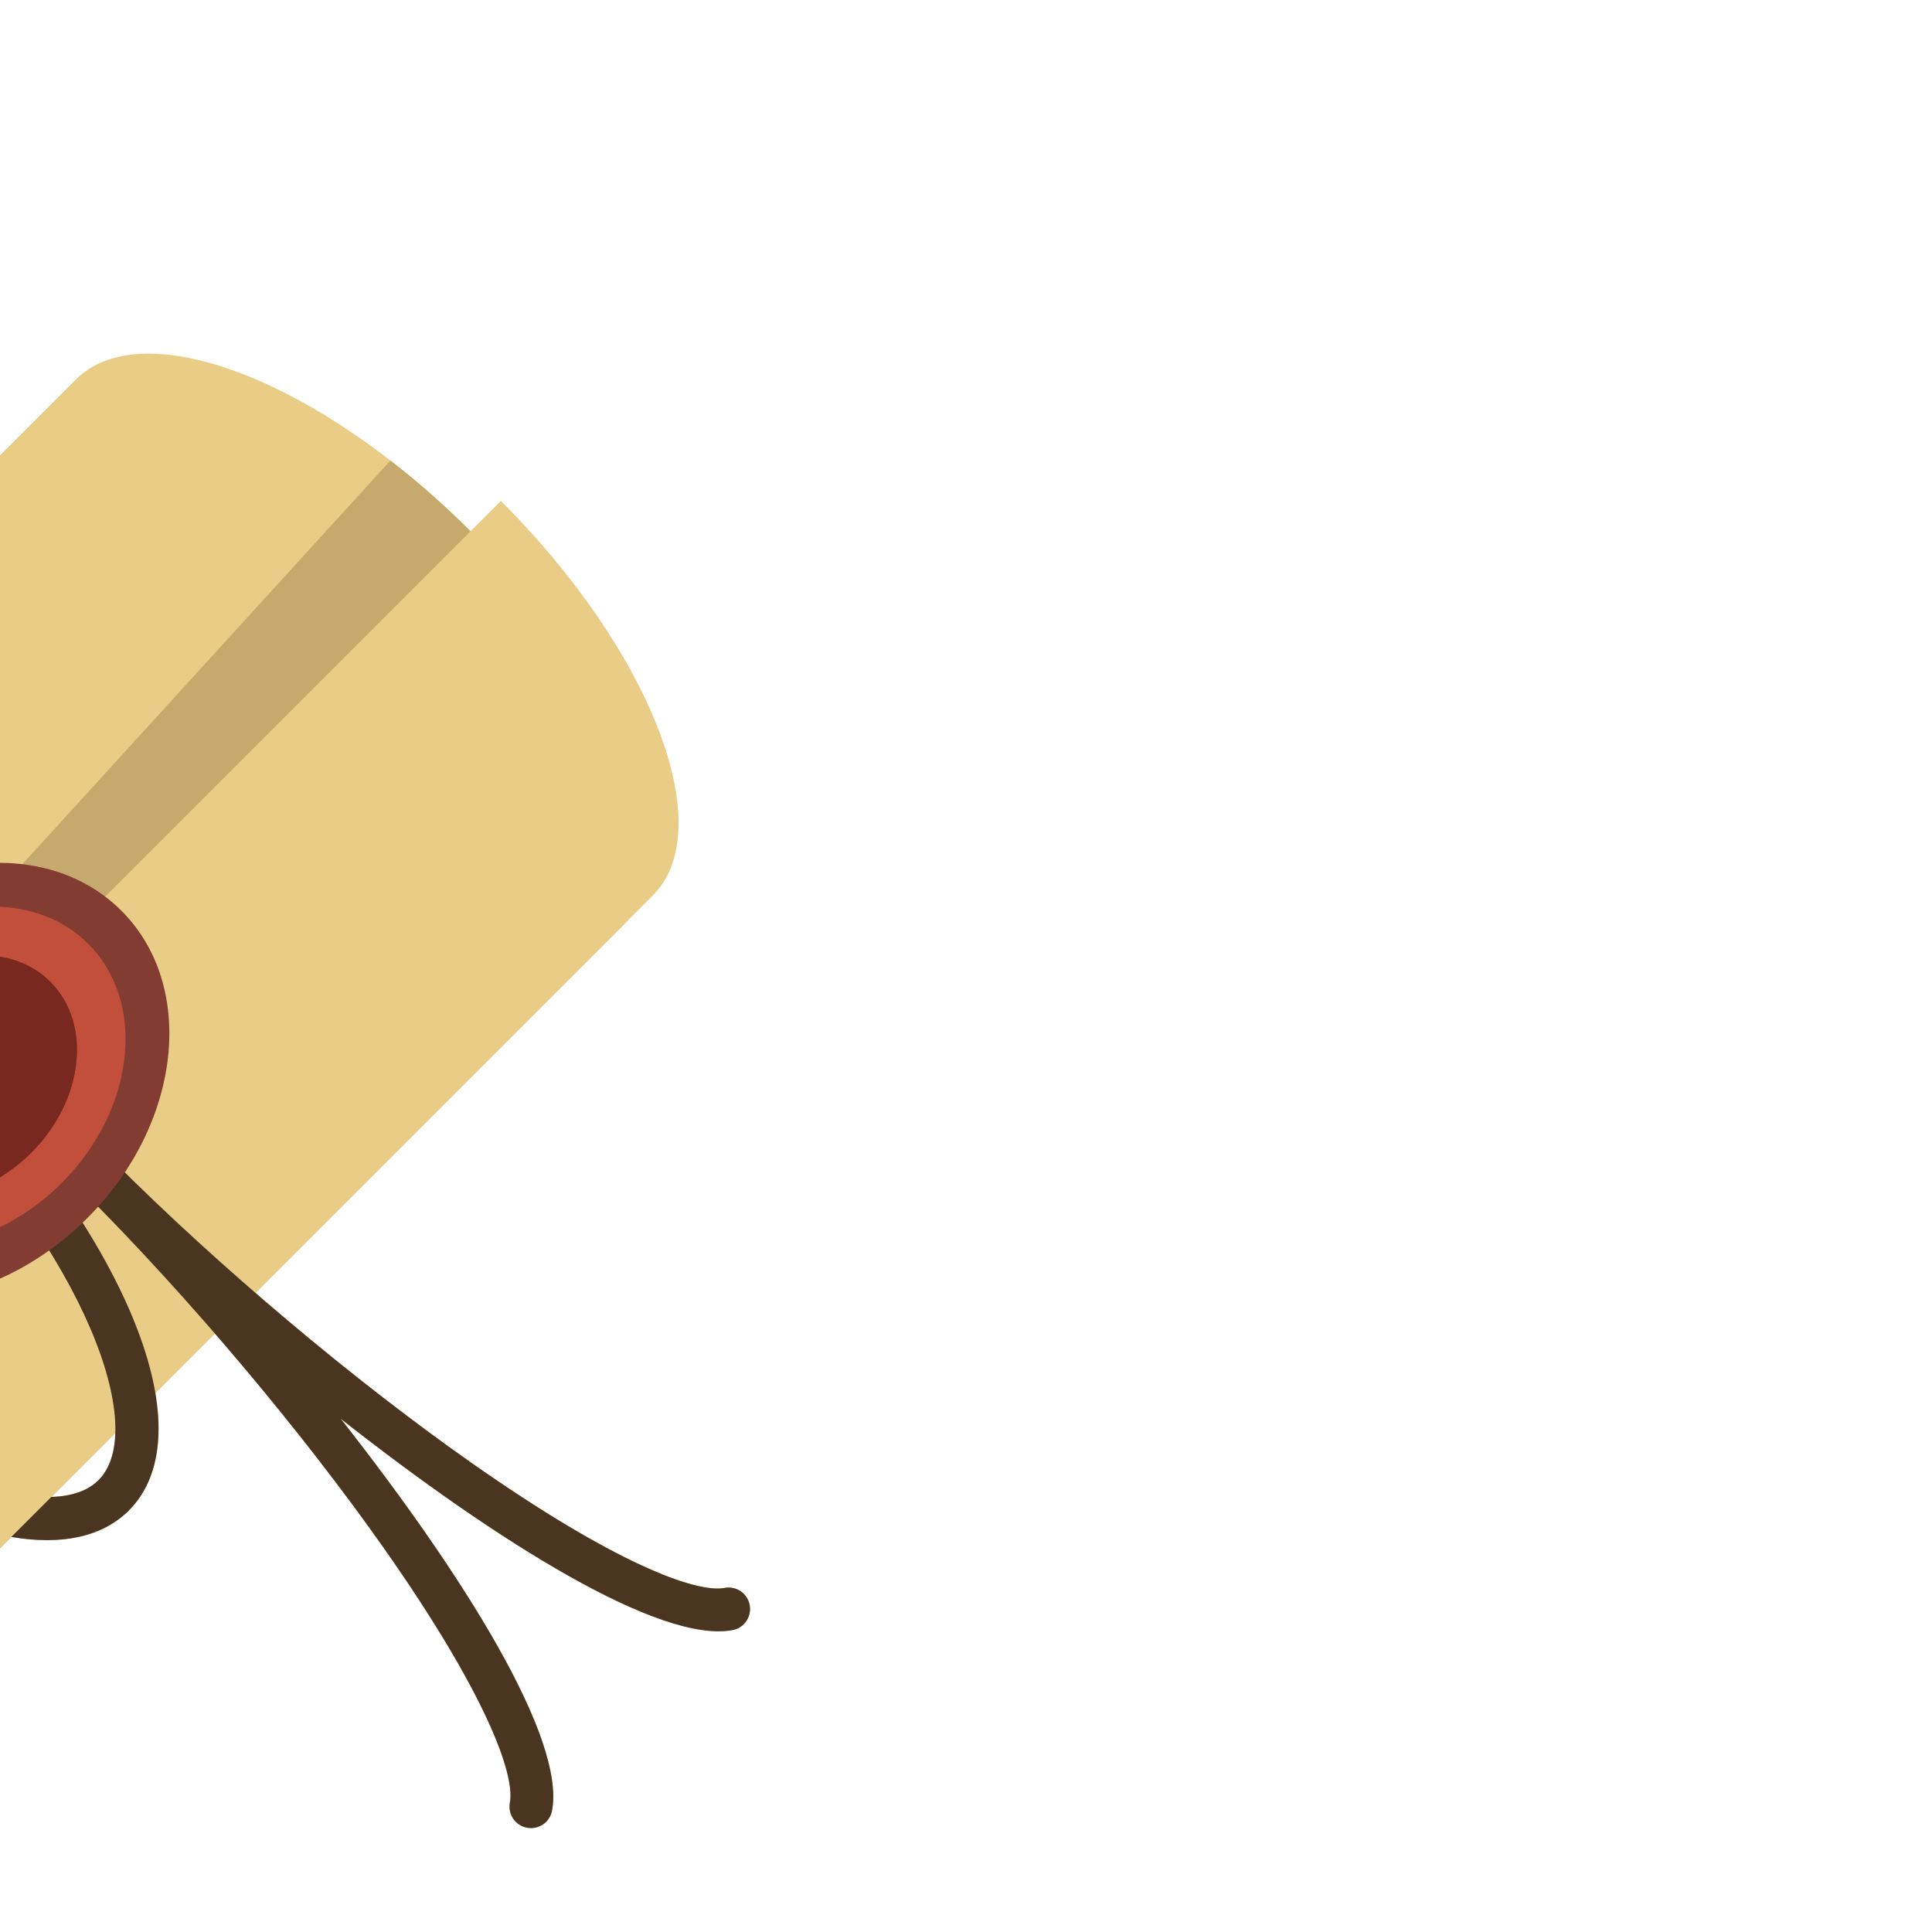
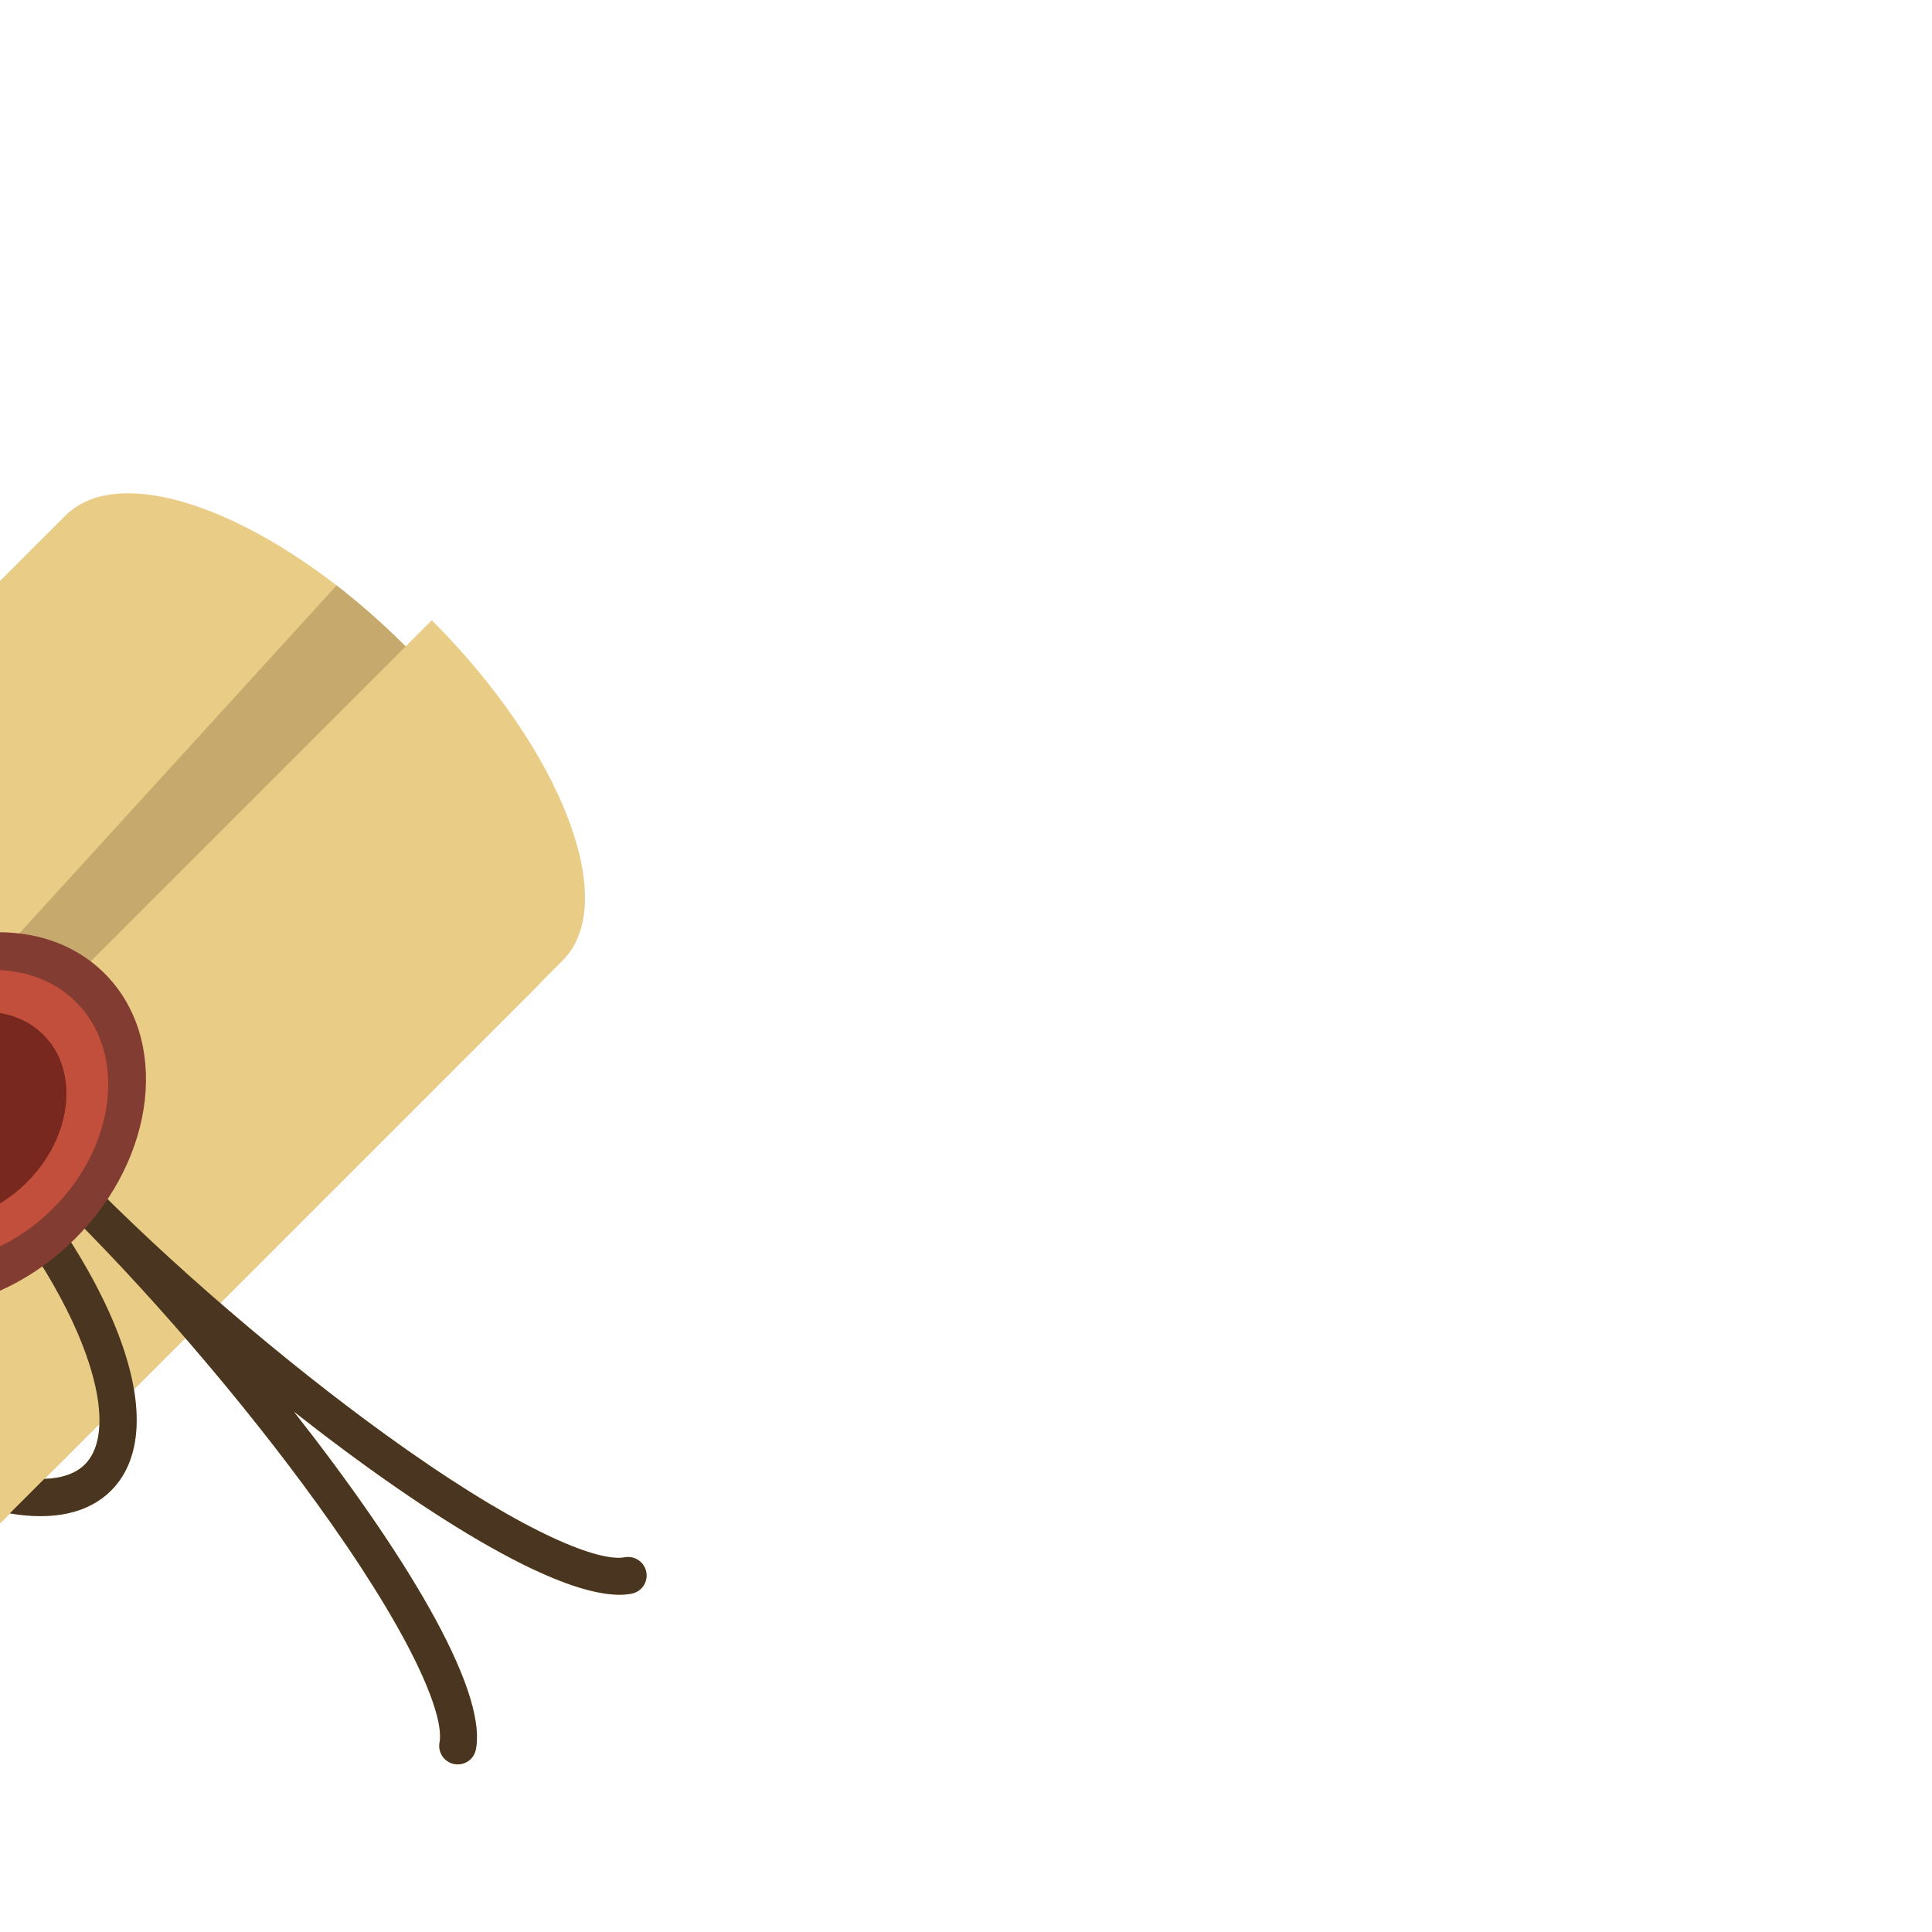
- <svg xmlns="http://www.w3.org/2000/svg" version="1.1" id="Capa_1" viewBox="0 0 450 450" xml:space="preserve" width="800px" height="800px" fill="#000000" transform="matrix(-1, 0, 0, 1, 0, 0)rotate(45)">
+ <svg xmlns="http://www.w3.org/2000/svg" version="1.1" id="Capa_1" viewBox="-36 -36 522.00 522.00" xml:space="preserve" width="800px" height="800px" fill="" stroke="" transform="rotate(-45)matrix(-1, 0, 0, 1, 0, 0)">
  <g id="SVGRepo_bgCarrier" stroke-width="0" />
  <g id="SVGRepo_tracerCarrier" stroke-linecap="round" stroke-linejoin="round" />
  <g id="SVGRepo_iconCarrier">
    <g id="XMLID_986_">
      <path id="XMLID_1047_" style="fill:#E9CC85;" d="M410,75H251.247c-1.521-2.141-3.091-4.088-4.719-5.784 c-3.213-4.421-7.738-7.264-13.502-8.499C231.23,60.246,229.403,60,227.551,60c-0.242,0-0.484,0.012-0.725,0.02 c-0.313-0.007-0.623-0.02-0.942-0.02c-7.137,0-14.11,4.684-20.538,12.954c-0.02,0.025-0.039,0.051-0.059,0.077 c-0.49,0.631-0.974,1.296-1.457,1.969H50c-22.091,0-40,40.294-40,90c0,49.706,17.909,90,40,90h120.86 c-1.564,21.927-4.154,43.974-7.56,63.464c-7.021,40.175-15.512,58.579-21.119,62.406c-2.281,1.558-2.867,4.668-1.31,6.949 c0.968,1.418,2.537,2.181,4.134,2.181c0.971,0,1.953-0.282,2.815-0.871c14.056-9.597,24.162-52.801,29.731-99.347 c5.57,46.546,15.676,89.75,29.731,99.347c0.863,0.589,1.844,0.871,2.815,0.871c1.596,0,3.166-0.763,4.134-2.181 c1.557-2.281,0.971-5.392-1.31-6.949c-5.606-3.827-14.098-22.231-21.119-62.406c-3.406-19.49-5.996-41.537-7.56-63.464h19.591 c6.938,9.779,15.062,15,23.718,15s16.78-5.221,23.718-15H410c22.091,0,40-40.294,40-90C450,115.294,432.091,75,410,75z M226.759,70.03c1.19,0.032,2.314,0.111,3.333,0.276c2.662,0.624,5.344,2.233,7.967,4.694H217.04 C220.24,71.996,223.528,70.271,226.759,70.03z M227.551,260c-3.489,0-7.062-1.74-10.529-5h21.059 C234.614,258.26,231.041,260,227.551,260z" />
      <path id="XMLID_1013_" style="fill:#C6AA6D;" d="M11.546,140.148l438.403,20.234c0.034,1.529,0.052,3.069,0.052,4.618 c0,49.706-17.909,90-40,90H50c-22.091,0-40-40.294-40-90C10,156.379,10.54,148.042,11.546,140.148z" />
      <path id="XMLID_1033_" style="fill:#A99462;" d="M450,165c0,49.706-17.909,90-40,90s-40-40.294-40-90s17.909-90,40-90 S450,115.294,450,165z" />
      <path id="XMLID_1028_" style="fill:#6E5237;" d="M390,235c-1.908,0-3.784-0.307-5.621-0.889C375.592,217.602,370,192.771,370,165 c0-49.706,17.909-90,40-90c1.908,0,3.784,0.307,5.621,0.889C424.408,92.398,430,117.228,430,145C430,194.705,412.091,235,390,235z" />
      <path id="XMLID_988_" style="fill:#E9CC85;" d="M410,255H40c-22.091,0-40-40.294-40-90h400C382,205.75,387.909,255,410,255z" />
      <path id="XMLID_984_" style="fill:#4A3620;" d="M251.269,255c-6.938,9.78-15.062,15-23.718,15 c-12.867,0-24.561-11.518-32.927-32.432c-5.793-14.483-9.646-32.461-11.24-51.972c-0.542,8.042-0.833,16.197-0.833,24.405 c0,34.767,3.458,75.314,9.251,108.464c7.021,40.174,15.512,58.579,21.119,62.406c2.281,1.557,2.867,4.668,1.31,6.949 c-0.968,1.418-2.538,2.181-4.134,2.181c-0.971,0-1.952-0.282-2.815-0.871c-14.056-9.597-24.162-52.802-29.731-99.347 c-5.57,46.546-15.676,89.75-29.731,99.347c-0.862,0.589-1.844,0.871-2.815,0.871c-1.597,0-3.166-0.763-4.134-2.181 c-1.557-2.281-0.971-5.392,1.31-6.949c5.606-3.828,14.098-22.232,21.119-62.406c5.793-33.149,9.251-73.697,9.251-108.464 c0-58.37,14.055-112.855,32.736-136.969c0.02-0.025,0.039-0.051,0.059-0.076C211.775,64.683,218.748,60,225.885,60 c0.319,0,0.628,0.013,0.941,0.02c0.242-0.008,0.483-0.02,0.725-0.02c1.852,0,3.678,0.246,5.475,0.717 c5.764,1.235,10.288,4.077,13.502,8.499c1.627,1.696,3.198,3.644,4.719,5.784h-13.188c-2.623-2.461-5.305-4.07-7.967-4.694 c-1.019-0.164-2.143-0.244-3.333-0.276c-16.345,1.218-34.208,39.877-34.208,94.97c0,55.985,18.445,95,35,95 c3.489,0,7.062-1.74,10.529-5H251.269z" />
      <path id="XMLID_983_" style="fill:#833C31;" d="M242.539,170c0,24.853-25.193,45-56.269,45S130,194.853,130,170 s25.193-45,56.269-45S242.539,145.147,242.539,170z" />
      <path id="XMLID_982_" style="fill:#C24E3C;" d="M228.447,170c0,19.33-19.594,35-43.765,35s-43.765-15.67-43.765-35 s19.594-35,43.765-35S228.447,150.67,228.447,170z" />
      <path id="XMLID_905_" style="fill:#963224;" d="M215.943,170c0,13.807-13.996,25-31.261,25s-31.261-11.193-31.261-25 s13.996-25,31.261-25S215.943,156.193,215.943,170z" />
      <path id="XMLID_516_" style="fill:#78281E;" d="M214.612,177.224C210.736,187.508,198.805,195,184.682,195 c-17.265,0-31.261-11.193-31.261-25c0-9.328,6.392-17.456,15.859-21.752c-0.862,2.288-1.331,4.711-1.331,7.224 c0,13.807,13.996,25,31.261,25C204.812,180.471,210.065,179.287,214.612,177.224z" />
    </g>
  </g>
</svg>
